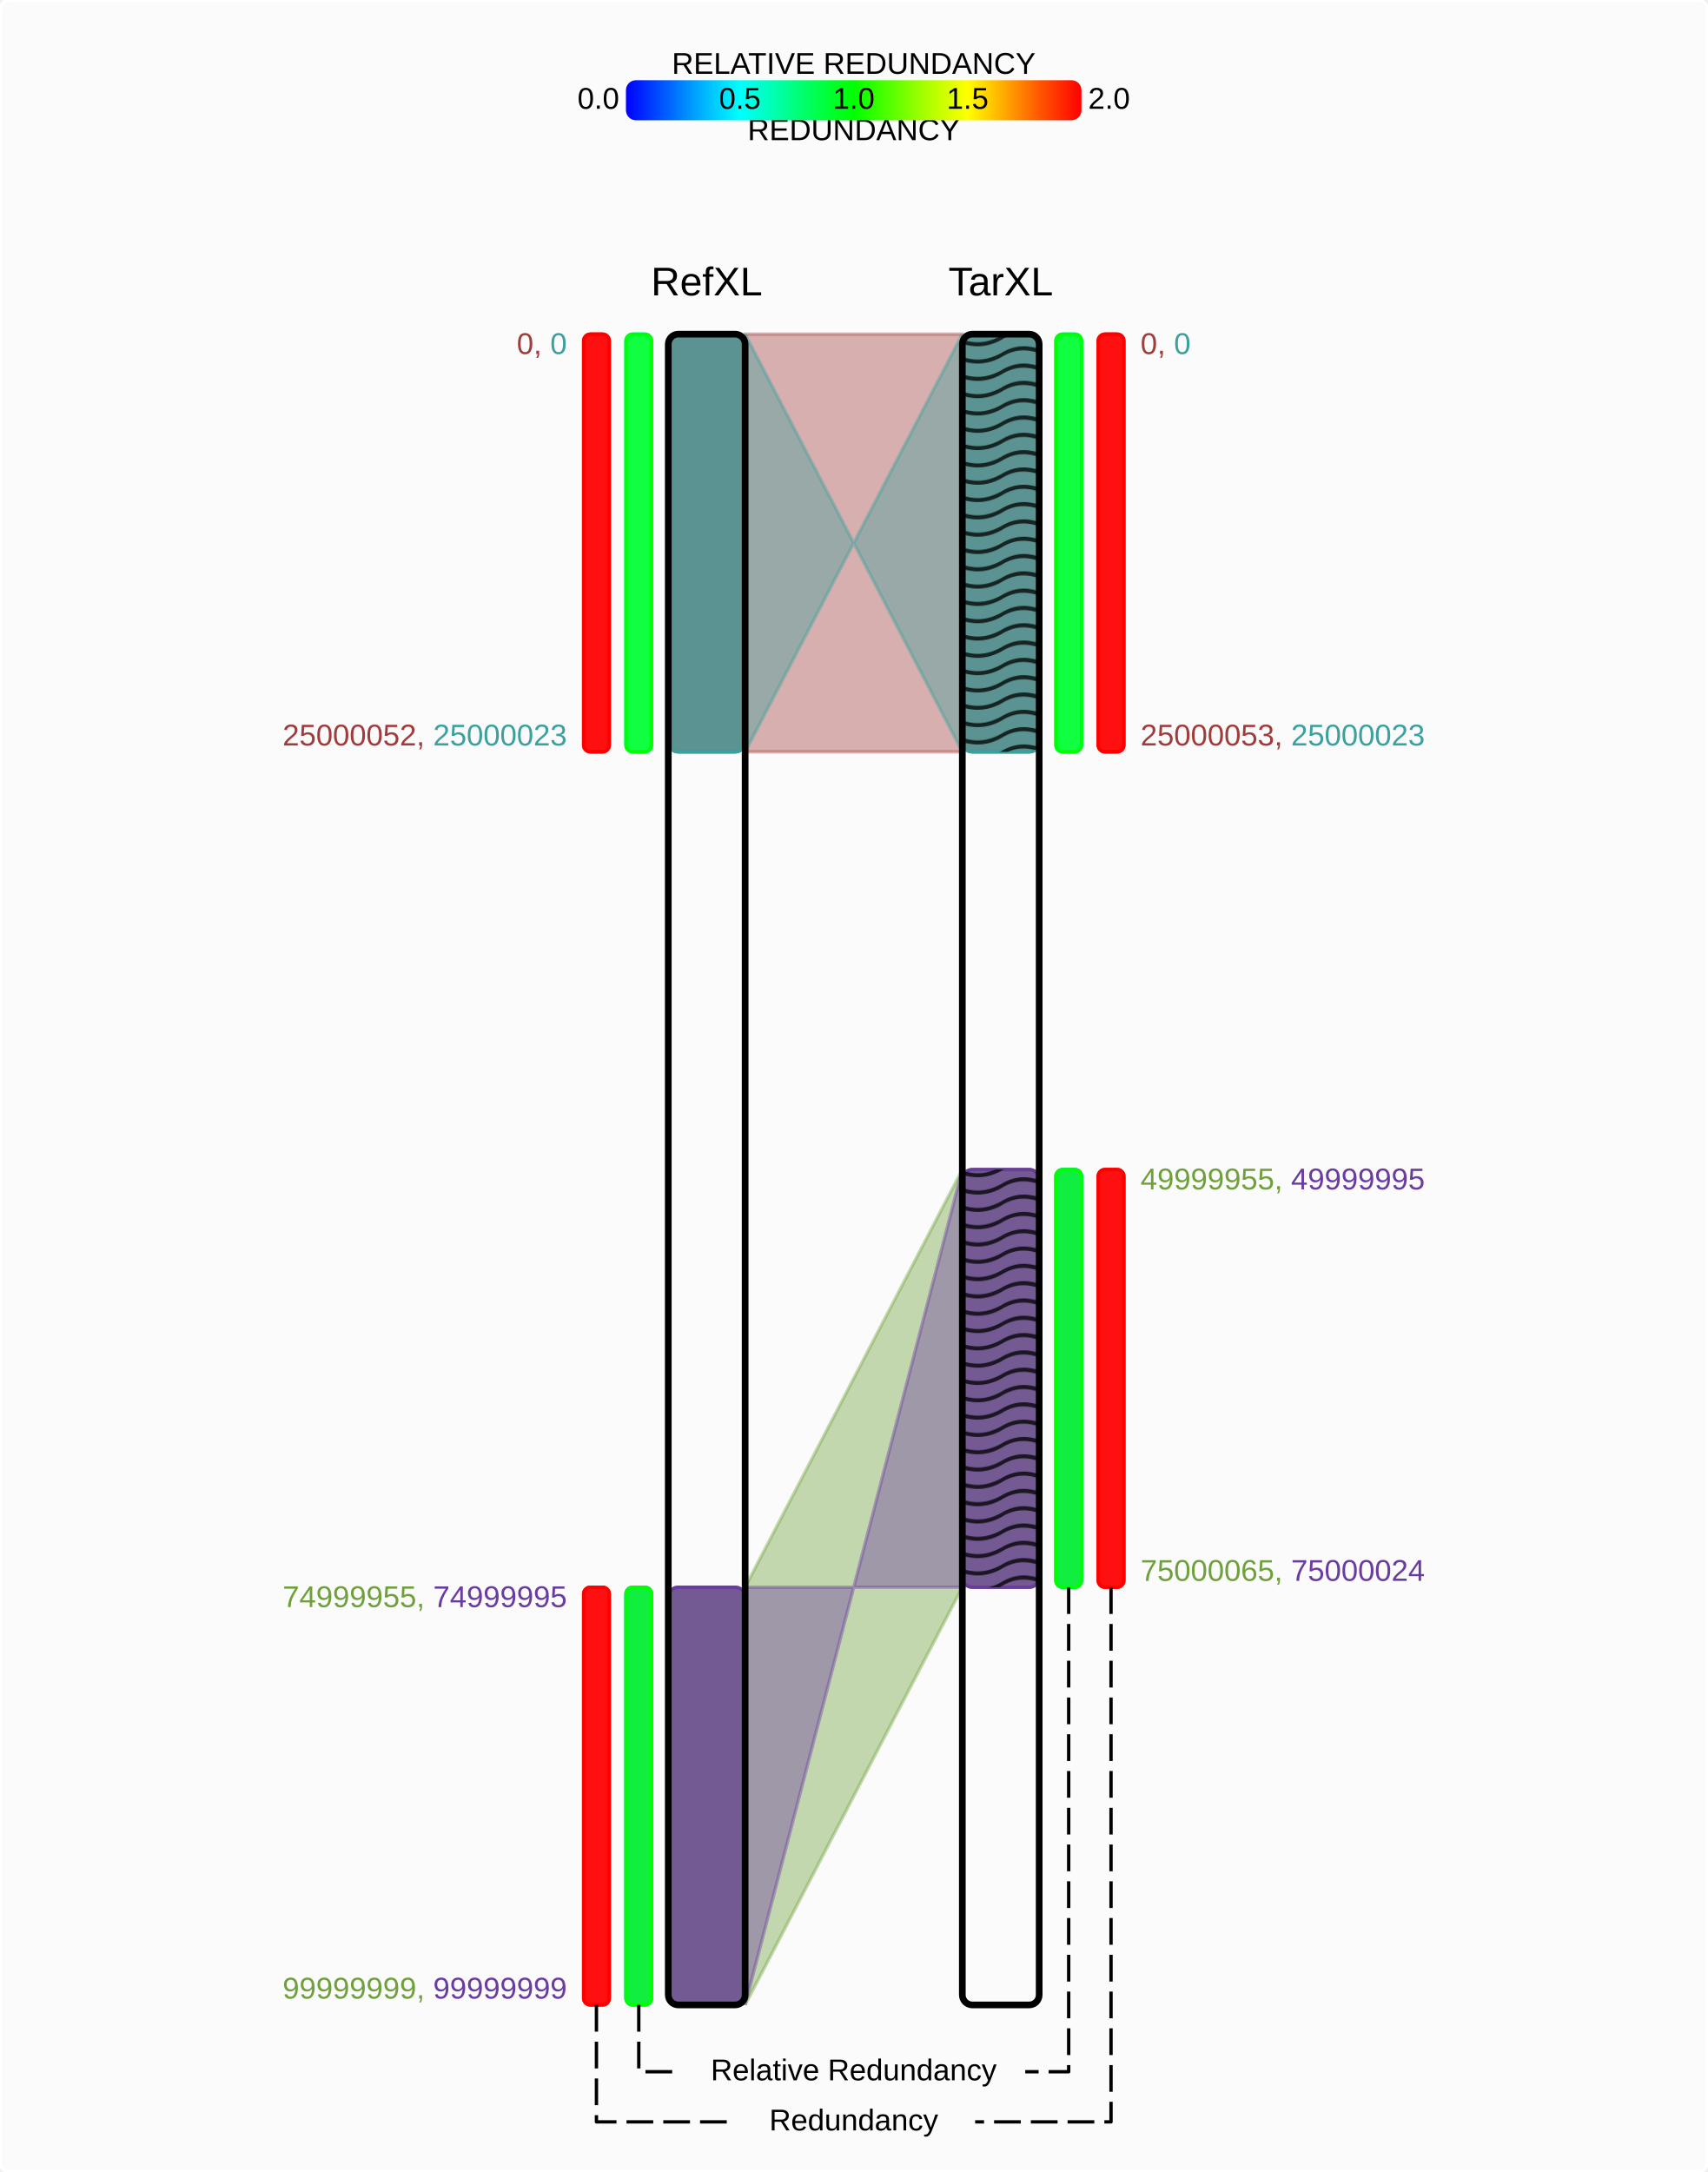
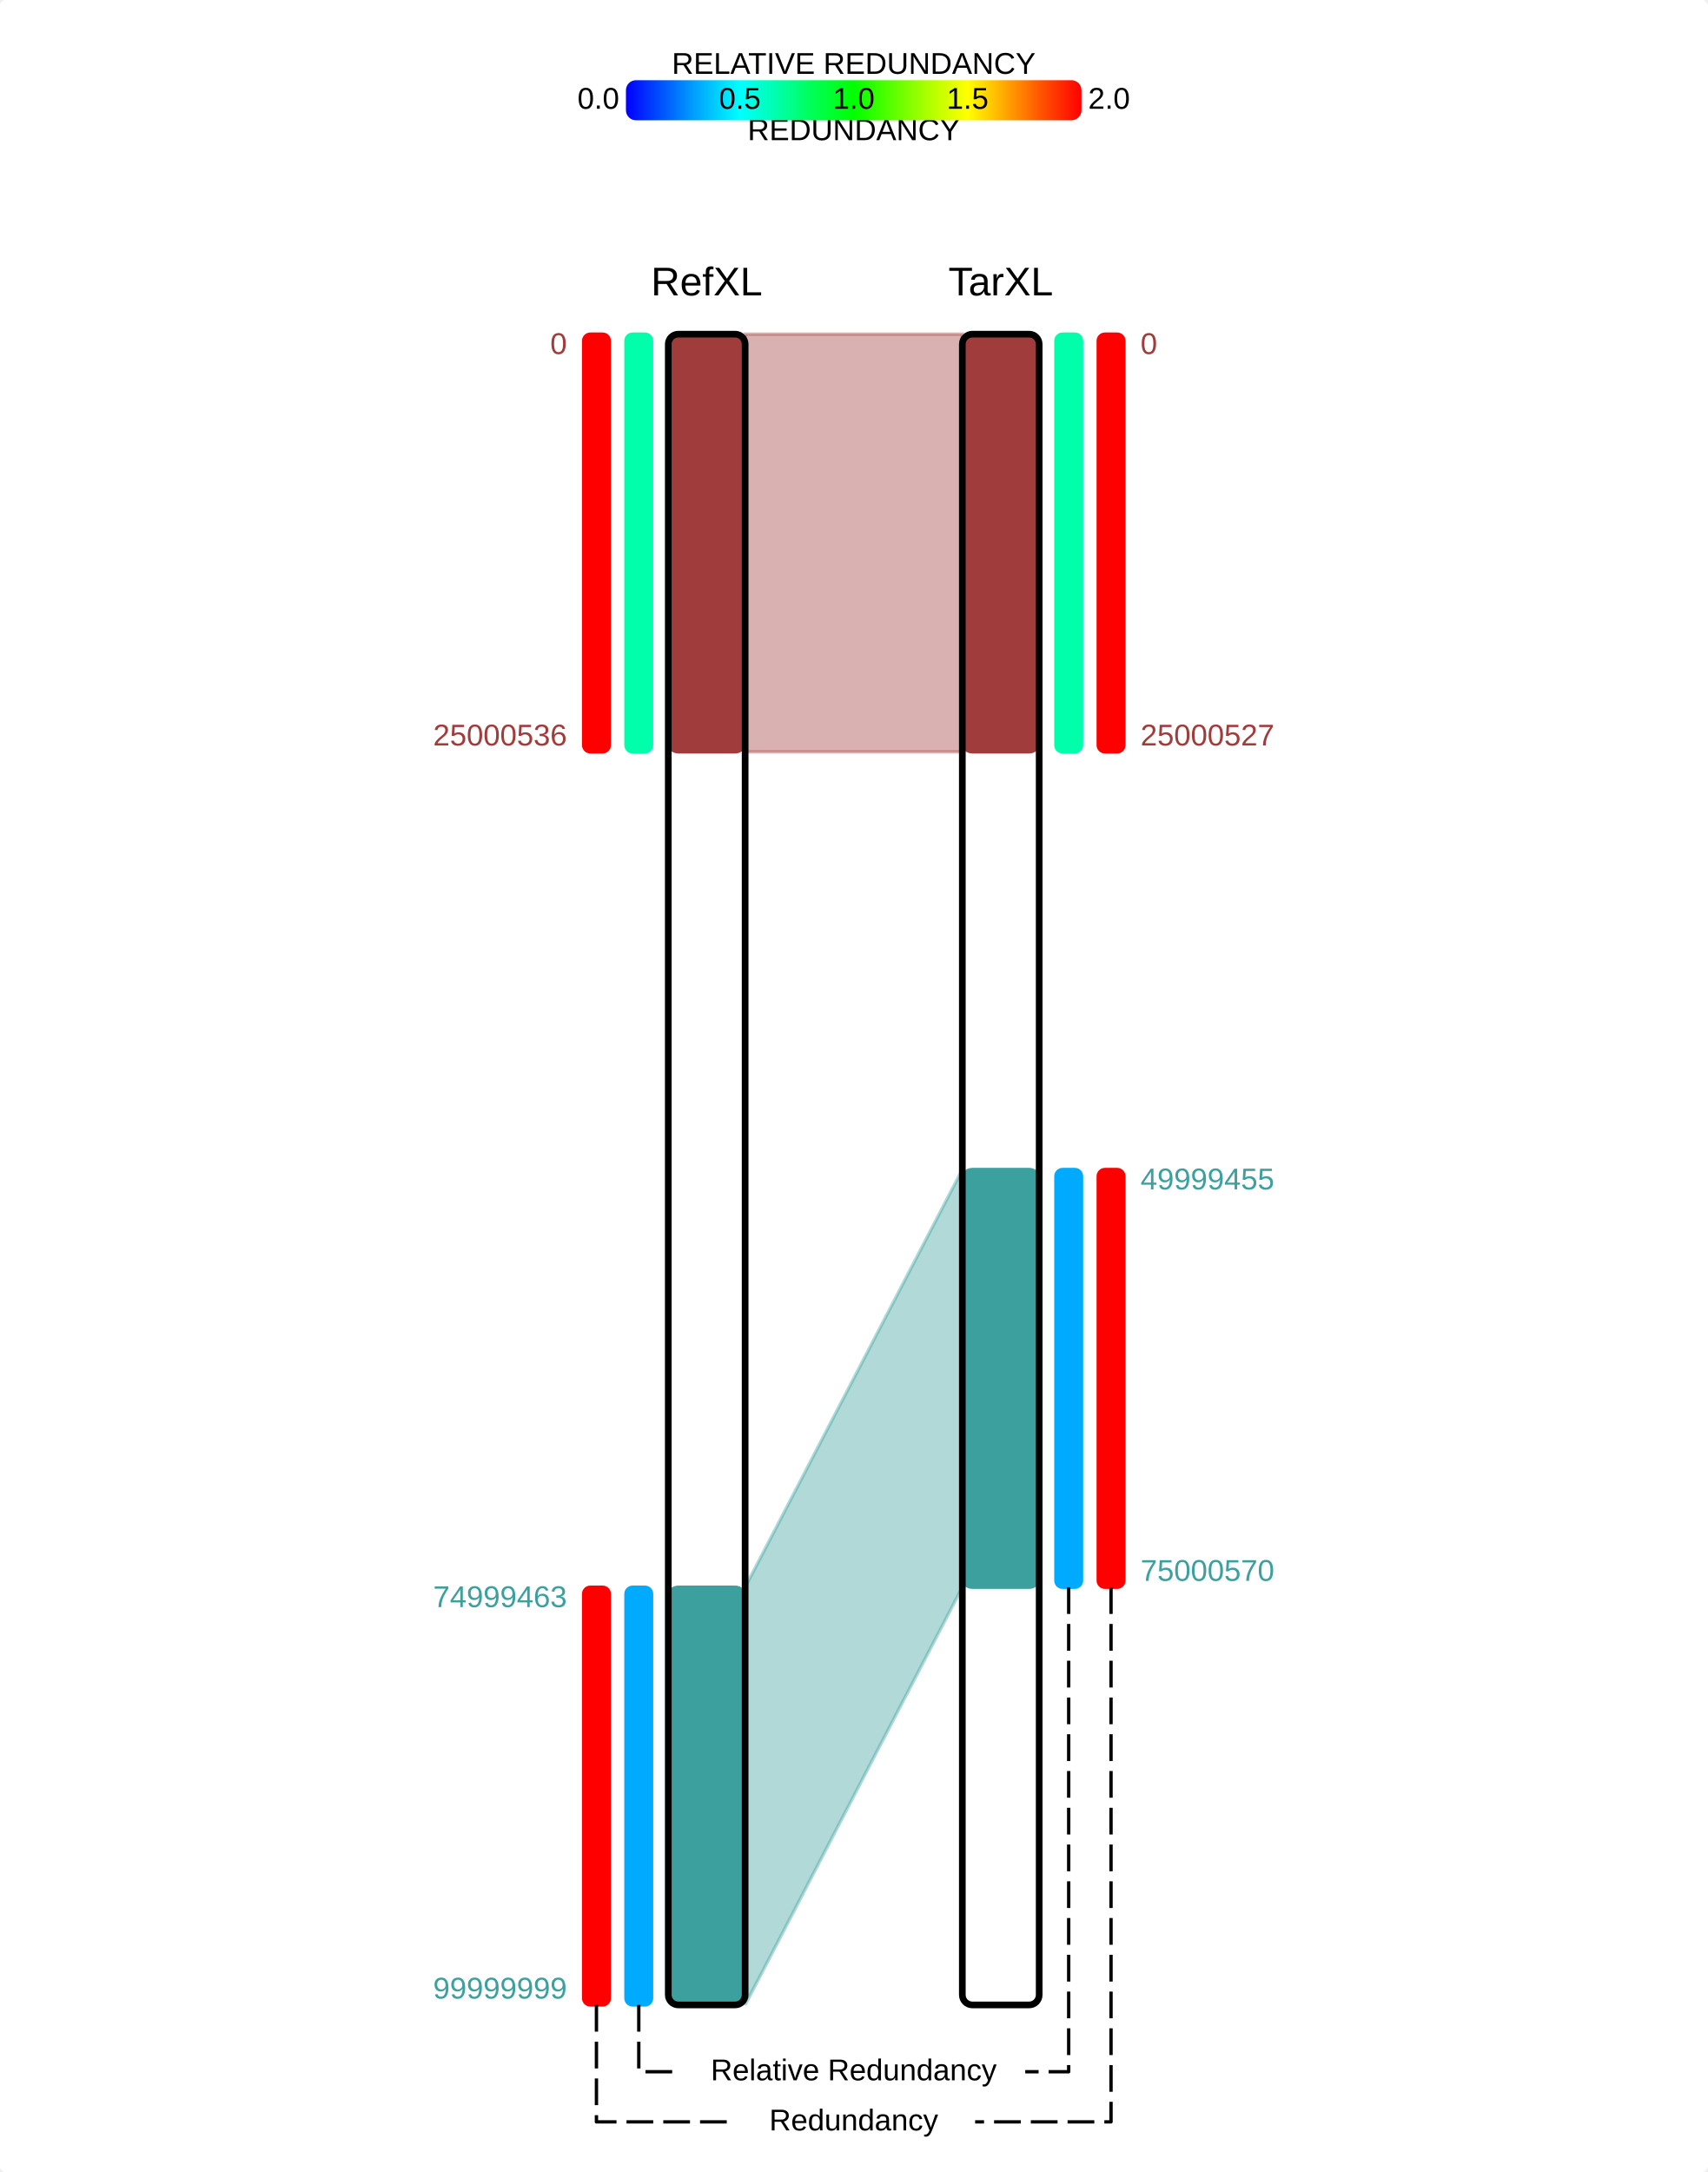
<svg xmlns="http://www.w3.org/2000/svg" width="511" height="650" id="svg2" version="1.1">
  <g id="layer1">
    <defs id="defs6211">
      <pattern id="Polkadots-large" patternTransform="translate(0,0)scale(10,10)" height="10" width="10" patternUnits="userSpaceOnUse">
        <circle id="circle4936" r="0.45" cy="0.810" cx="2.567" style="fill:black;stroke:none" />
        <circle id="circle4938" r="0.45" cy="2.33" cx="3.048" style="fill:black;stroke:none" />
        <circle id="circle4940" r="0.45" cy="2.415" cx="4.418" style="fill:black;stroke:none" />
        <circle id="circle4942" r="0.45" cy="3.029" cx="1.844" style="fill:black;stroke:none" />
        <circle id="circle4944" r="0.45" cy="1.363" cx="6.08" style="fill:black;stroke:none" />
        <circle id="circle4946" r="0.45" cy="4.413" cx="5.819" style="fill:black;stroke:none" />
        <circle id="circle4948" r="0.45" cy="4.048" cx="4.305" style="fill:black;stroke:none" />
        <circle id="circle4950" r="0.45" cy="3.045" cx="5.541" style="fill:black;stroke:none" />
        <circle id="circle4952" r="0.45" cy="5.527" cx="4.785" style="fill:black;stroke:none" />
        <circle id="circle4954" r="0.45" cy="5.184" cx="2.667" style="fill:black;stroke:none" />
        <circle id="circle4956" r="0.45" cy="1.448" cx="7.965" style="fill:black;stroke:none" />
        <circle id="circle4958" r="0.45" cy="5.049" cx="7.047" style="fill:black;stroke:none" />
        <circle id="circle4960" r="0.45" cy="0.895" cx="4.340" style="fill:black;stroke:none" />
        <circle id="circle4962" r="0.45" cy="0.340" cx="7.125" style="fill:black;stroke:none" />
        <circle id="circle4964" r="0.45" cy="1.049" cx="9.553" style="fill:black;stroke:none" />
        <circle id="circle4966" r="0.45" cy="2.689" cx="7.006" style="fill:black;stroke:none" />
        <circle id="circle4968" r="0.45" cy="2.689" cx="8.909" style="fill:black;stroke:none" />
        <circle id="circle4970" r="0.45" cy="4.407" cx="9.315" style="fill:black;stroke:none" />
        <circle id="circle4972" r="0.45" cy="3.870" cx="7.820" style="fill:black;stroke:none" />
        <circle id="circle4974" r="0.45" cy="5.948" cx="8.270" style="fill:black;stroke:none" />
        <circle id="circle4976" r="0.45" cy="7.428" cx="7.973" style="fill:black;stroke:none" />
        <circle id="circle4978" r="0.45" cy="8.072" cx="9.342" style="fill:black;stroke:none" />
        <circle id="circle4980" r="0.45" cy="9.315" cx="8.206" style="fill:black;stroke:none" />
        <circle id="circle4982" r="0.45" cy="9.475" cx="9.682" style="fill:black;stroke:none" />
        <circle id="circle4984" r="0.45" cy="6.186" cx="9.688" style="fill:black;stroke:none" />
        <circle id="circle4986" r="0.45" cy="6.296" cx="3.379" style="fill:black;stroke:none" />
        <circle id="circle4988" r="0.45" cy="8.204" cx="2.871" style="fill:black;stroke:none" />
        <circle id="circle4990" r="0.45" cy="8.719" cx="4.59" style="fill:black;stroke:none" />
        <circle id="circle4992" r="0.45" cy="9.671" cx="3.181" style="fill:black;stroke:none" />
        <circle id="circle4994" r="0.45" cy="7.315" cx="5.734" style="fill:black;stroke:none" />
        <circle id="circle4996" r="0.45" cy="6.513" cx="6.707" style="fill:black;stroke:none" />
        <circle id="circle4998" r="0.45" cy="9.670" cx="5.730" style="fill:black;stroke:none" />
        <circle id="circle5000" r="0.45" cy="8.373" cx="6.535" style="fill:black;stroke:none" />
        <circle id="circle5002" r="0.45" cy="7.154" cx="4.37" style="fill:black;stroke:none" />
        <circle id="circle5004" r="0.45" cy="7.25" cx="0.622" style="fill:black;stroke:none" />
        <circle id="circle5006" r="0.45" cy="5.679" cx="0.831" style="fill:black;stroke:none" />
        <circle id="circle5008" r="0.45" cy="8.519" cx="1.257" style="fill:black;stroke:none" />
        <circle id="circle5010" r="0.45" cy="6.877" cx="1.989" style="fill:black;stroke:none" />
        <circle id="circle5012" r="0.45" cy="3.181" cx="0.374" style="fill:black;stroke:none" />
        <circle id="circle5014" r="0.45" cy="1.664" cx="1.166" style="fill:black;stroke:none" />
        <circle id="circle5016" r="0.45" cy="0.093" cx="1.151" style="fill:black;stroke:none" />
        <circle id="circle5018" r="0.45" cy="10.093" cx="1.151" style="fill:black;stroke:none" />
        <circle id="circle5020" r="0.45" cy="4.451" cx="1.302" style="fill:black;stroke:none" />
        <circle id="circle5022" r="0.45" cy="3.763" cx="3.047" style="fill:black;stroke:none" />
      </pattern>
    </defs>
    <defs id="ffff">
      <pattern id="Wavy" height="5.181" width="30.0" patternUnits="userSpaceOnUse">
        <path id="path5114" d="M 7.597,0.061 C 5.079,-0.187 2.656,0.302 -0.01,1.788 L -0.01,3.061 C 2.773,1.431 5.173,1.052 7.472,1.280 C 9.770,1.508 11.969,2.361 14.253,3.218 C 18.820,4.931 23.804,6.676 30.066,3.061 L 30.062,1.788 C 23.622,5.497 19.246,3.770 14.691,2.061 C 12.413,1.207 10.115,0.311 7.597,0.061 z " style="fill:black;stroke:none;" />
      </pattern>
    </defs>
    <defs id="ffff">
      <pattern id="WavyWhite" height="5.181" width="30.0" patternUnits="userSpaceOnUse">
        <path id="path5114" d="M 7.597,0.061 C 5.079,-0.187 2.656,0.302 -0.01,1.788 L -0.01,3.061 C 2.773,1.431 5.173,1.052 7.472,1.280 C 9.770,1.508 11.969,2.361 14.253,3.218 C 18.820,4.931 23.804,6.676 30.066,3.061 L 30.062,1.788 C 23.622,5.497 19.246,3.770 14.691,2.061 C 12.413,1.207 10.115,0.311 7.597,0.061 z " style="fill:white;stroke:none;" />
      </pattern>
    </defs>
    <defs id="defs6219">
      <pattern id="xtrace" height="20.0" width="20.0" patternUnits="userSpaceOnUse">
        <path style="fill:#000000;stroke:#000000;stroke-width:0.30;stroke-linecap:butt;stroke-linejoin:miter;stroke-opacity:1;stroke-miterlimit:0;stroke-dasharray:none;fill-opacity:1" d="m 0.0,10.0 25,-25.0 0,5 -25,25 z" id="path7213" />
        <path style="fill:#000000;fill-opacity:1;stroke:#000000;stroke-width:0.30;stroke-linecap:butt;stroke-linejoin:miter;stroke-miterlimit:0;stroke-opacity:1;stroke-dasharray:none" d="m 0.0,30.0 25,-25.0 0,5 -25,25 z" id="path7213-8" />
        <path style="fill:#000000;fill-opacity:1;stroke:#000000;stroke-width:0.30;stroke-linecap:butt;stroke-linejoin:miter;stroke-miterlimit:0;stroke-opacity:1;stroke-dasharray:none" d="m 0.0,50.0 25,-25.0 0,5 -25,25 z" id="path7213-9" />
        <path style="fill:#000000;fill-opacity:1;stroke:#000000;stroke-width:0.30;stroke-linecap:butt;stroke-linejoin:miter;stroke-miterlimit:0;stroke-opacity:1;stroke-dasharray:none" d="m 0.0,70.0 25,-25.0 0,5 -25,25 z" id="path7213-10" />
        <path style="fill:#000000;fill-opacity:1;stroke:#000000;stroke-width:0.30;stroke-linecap:butt;stroke-linejoin:miter;stroke-miterlimit:0;stroke-opacity:1;stroke-dasharray:none" d="m 0.0,90.0 25,-25.0 0,5 -25,25 z" id="path7213-11" />
        <path style="fill:#000000;fill-opacity:1;stroke:#000000;stroke-width:0.30;stroke-linecap:butt;stroke-linejoin:miter;stroke-miterlimit:0;stroke-opacity:1;stroke-dasharray:none" d="m m 0.0,110.0 25,-25.0 0,05 -25,25 z" id="path7213-12" />
      </pattern>
    </defs>
    <defs id="defs4">
      <pattern id="dallas" patternTransform="translate(106.5938,206.9062)" height="4.75" width="4.75" patternUnits="userSpaceOnUse">
        <path style="fill:none;stroke:#000000;stroke-width:1;stroke-linecap:butt;stroke-linejoin:miter;stroke-miterlimit:0;stroke-opacity:1;stroke-dasharray:none" d="m -0.008,2.376 4.763,0" id="path2985" />
        <path style="fill:none;stroke:#000000;stroke-width:1;stroke-linecap:butt;stroke-linejoin:miter;stroke-miterlimit:0;stroke-opacity:1;stroke-dasharray:none" d="m 2.373,-0.006 0,4.763" id="path2985-1" />
      </pattern>
    </defs>
    <defs id="defs4">
      <pattern id="lineX" patternTransform="translate(106.5938,206.9062)" height="4.75" width="4.75" patternUnits="userSpaceOnUse">
        <path style="fill:none;stroke:#000000;stroke-width:1;stroke-linecap:butt;stroke-linejoin:miter;stroke-miterlimit:0;stroke-opacity:1;stroke-dasharray:none" d="m -0.008,2.376 4.763,0" id="path2985" />
      </pattern>
    </defs>
    <defs id="defs4">
      <pattern id="stripeX" patternTransform="translate(106.5938,206.9062)" height="4.75" width="4.75" patternUnits="userSpaceOnUse">
        <path style="fill:none;stroke:#000000;stroke-width:1;stroke-linecap:butt;stroke-linejoin:miter;stroke-miterlimit:0;stroke-opacity:1;stroke-dasharray:none" d="m 2.373,-0.006 0,4.763" id="path2985-1" />
      </pattern>
    </defs>
-     <rect style="fill:white;stroke:white;fill-opacity:0.75;stroke-width:1;stroke-miterlimit:4;stroke-dasharray:none" id="rect3777" width="511.00" height="650.00" x="0.00" y="0.00" ry="3" />
+     <rect style="fill:white;stroke:white;fill-opacity:1;stroke-width:1;stroke-miterlimit:4;stroke-dasharray:none" id="rect3777" width="511.00" height="650.00" x="0.00" y="0.00" ry="3" />
    <text id="211.50000085.000000" x="211.50" y="85.00" dominant-baseline="middle" transform="" style="font-size:12px;font-style:normal;font-variant:normal;font-weight:normal;font-stretch:normal;fill:black;fill-opacity:1;text-align:start;line-height:125%%;writing-mode:lr-tb;text-anchor:middle;font-family:Arial;-inkscape-font-specification:Arial">RefXL</text>
    <text id="299.50000085.000000" x="299.50" y="85.00" dominant-baseline="middle" transform="" style="font-size:12px;font-style:normal;font-variant:normal;font-weight:normal;font-stretch:normal;fill:black;fill-opacity:1;text-align:start;line-height:125%%;writing-mode:lr-tb;text-anchor:middle;font-family:Arial;-inkscape-font-specification:Arial">TarXL</text>
    <text id="169.666667100.000000" x="169.67" y="100.00" dominant-baseline="text-before-edge" transform="" style="font-size:9px;font-style:normal;font-variant:normal;font-weight:normal;font-stretch:normal;fill:black;fill-opacity:1;text-align:start;line-height:125%%;writing-mode:lr-tb;text-anchor:end;font-family:Arial;-inkscape-font-specification:Arial">
-       <tspan id="0" style="fill:#A03C3B">0, </tspan>
-       <tspan id="2" style="fill:#3BA09E">0</tspan>
+       <tspan id="0" style="fill:#A03C3B">0</tspan>
    </text>
-     <text id="169.666667225.000115" x="169.67" y="225.00" dominant-baseline="text-after-edge" transform="" style="font-size:9px;font-style:normal;font-variant:normal;font-weight:normal;font-stretch:normal;fill:black;fill-opacity:1;text-align:start;line-height:125%%;writing-mode:lr-tb;text-anchor:end;font-family:Arial;-inkscape-font-specification:Arial">
-       <tspan id="0" style="fill:#A03C3B">25000052, </tspan>
-       <tspan id="2" style="fill:#3BA09E">25000023</tspan>
+     <text id="169.666667225.002680" x="169.67" y="225.00" dominant-baseline="text-after-edge" transform="" style="font-size:9px;font-style:normal;font-variant:normal;font-weight:normal;font-stretch:normal;fill:black;fill-opacity:1;text-align:start;line-height:125%%;writing-mode:lr-tb;text-anchor:end;font-family:Arial;-inkscape-font-specification:Arial">
+       <tspan id="0" style="fill:#A03C3B">25000536</tspan>
    </text>
-     <text id="169.666667474.999775" x="169.67" y="475.00" dominant-baseline="text-before-edge" transform="" style="font-size:9px;font-style:normal;font-variant:normal;font-weight:normal;font-stretch:normal;fill:black;fill-opacity:1;text-align:start;line-height:125%%;writing-mode:lr-tb;text-anchor:end;font-family:Arial;-inkscape-font-specification:Arial">
-       <tspan id="1" style="fill:#6EA03B">74999955, </tspan>
-       <tspan id="3" style="fill:#6A3BA0">74999995</tspan>
+     <text id="169.666667474.997315" x="169.67" y="475.00" dominant-baseline="text-before-edge" transform="" style="font-size:9px;font-style:normal;font-variant:normal;font-weight:normal;font-stretch:normal;fill:black;fill-opacity:1;text-align:start;line-height:125%%;writing-mode:lr-tb;text-anchor:end;font-family:Arial;-inkscape-font-specification:Arial">
+       <tspan id="1" style="fill:#3BA09E">74999463</tspan>
    </text>
    <text id="169.666667599.999995" x="169.67" y="600.00" dominant-baseline="text-after-edge" transform="" style="font-size:9px;font-style:normal;font-variant:normal;font-weight:normal;font-stretch:normal;fill:black;fill-opacity:1;text-align:start;line-height:125%%;writing-mode:lr-tb;text-anchor:end;font-family:Arial;-inkscape-font-specification:Arial">
-       <tspan id="1" style="fill:#6EA03B">99999999, </tspan>
-       <tspan id="3" style="fill:#6A3BA0">99999999</tspan>
+       <tspan id="1" style="fill:#3BA09E">99999999</tspan>
    </text>
    <text id="341.333333100.000000" x="341.33" y="100.00" dominant-baseline="text-before-edge" transform="" style="font-size:9px;font-style:normal;font-variant:normal;font-weight:normal;font-stretch:normal;fill:black;fill-opacity:1;text-align:start;line-height:125%%;writing-mode:lr-tb;text-anchor:start;font-family:Arial;-inkscape-font-specification:Arial">
-       <tspan id="0" style="fill:#A03C3B">0, </tspan>
-       <tspan id="2" style="fill:#3BA09E">0</tspan>
+       <tspan id="0" style="fill:#A03C3B">0</tspan>
    </text>
-     <text id="341.333333225.000115" x="341.33" y="225.00" dominant-baseline="text-after-edge" transform="" style="font-size:9px;font-style:normal;font-variant:normal;font-weight:normal;font-stretch:normal;fill:black;fill-opacity:1;text-align:start;line-height:125%%;writing-mode:lr-tb;text-anchor:start;font-family:Arial;-inkscape-font-specification:Arial">
-       <tspan id="0" style="fill:#A03C3B">25000053, </tspan>
-       <tspan id="2" style="fill:#3BA09E">25000023</tspan>
+     <text id="341.333333225.002635" x="341.33" y="225.00" dominant-baseline="text-after-edge" transform="" style="font-size:9px;font-style:normal;font-variant:normal;font-weight:normal;font-stretch:normal;fill:black;fill-opacity:1;text-align:start;line-height:125%%;writing-mode:lr-tb;text-anchor:start;font-family:Arial;-inkscape-font-specification:Arial">
+       <tspan id="0" style="fill:#A03C3B">25000527</tspan>
    </text>
-     <text id="341.333333349.999775" x="341.33" y="350.00" dominant-baseline="text-before-edge" transform="" style="font-size:9px;font-style:normal;font-variant:normal;font-weight:normal;font-stretch:normal;fill:black;fill-opacity:1;text-align:start;line-height:125%%;writing-mode:lr-tb;text-anchor:start;font-family:Arial;-inkscape-font-specification:Arial">
-       <tspan id="1" style="fill:#6EA03B">49999955, </tspan>
-       <tspan id="3" style="fill:#6A3BA0">49999995</tspan>
+     <text id="341.333333349.997275" x="341.33" y="350.00" dominant-baseline="text-before-edge" transform="" style="font-size:9px;font-style:normal;font-variant:normal;font-weight:normal;font-stretch:normal;fill:black;fill-opacity:1;text-align:start;line-height:125%%;writing-mode:lr-tb;text-anchor:start;font-family:Arial;-inkscape-font-specification:Arial">
+       <tspan id="1" style="fill:#3BA09E">49999455</tspan>
    </text>
-     <text id="341.333333475.000120" x="341.33" y="475.00" dominant-baseline="text-after-edge" transform="" style="font-size:9px;font-style:normal;font-variant:normal;font-weight:normal;font-stretch:normal;fill:black;fill-opacity:1;text-align:start;line-height:125%%;writing-mode:lr-tb;text-anchor:start;font-family:Arial;-inkscape-font-specification:Arial">
-       <tspan id="1" style="fill:#6EA03B">75000065, </tspan>
-       <tspan id="3" style="fill:#6A3BA0">75000024</tspan>
+     <text id="341.333333475.002850" x="341.33" y="475.00" dominant-baseline="text-after-edge" transform="" style="font-size:9px;font-style:normal;font-variant:normal;font-weight:normal;font-stretch:normal;fill:black;fill-opacity:1;text-align:start;line-height:125%%;writing-mode:lr-tb;text-anchor:start;font-family:Arial;-inkscape-font-specification:Arial">
+       <tspan id="1" style="fill:#3BA09E">75000570</tspan>
    </text>
-     <rect style="fill:#A03C3B;stroke:#A03C3B;fill-opacity:0.75;stroke-width:1;stroke-miterlimit:4;stroke-dasharray:none" id="rect3777" width="23.00" height="125.00" x="200.00" y="100.00" ry="3" />
-     <rect style="fill:#00ffff;stroke:#00ffff;fill-opacity:0.75;stroke-width:1;stroke-miterlimit:4;stroke-dasharray:none" id="rect3777" width="7.67" height="125.00" x="187.33" y="100.00" ry="2" />
-     <rect style="fill:#ff0000;stroke:#ff0000;fill-opacity:0.75;stroke-width:1;stroke-miterlimit:4;stroke-dasharray:none" id="rect3777" width="7.67" height="125.00" x="174.67" y="100.00" ry="2" />
-     <rect style="fill:#A03C3B;stroke:#A03C3B;fill-opacity:0.75;stroke-width:1;stroke-miterlimit:4;stroke-dasharray:none" id="rect3777" width="23.00" height="125.00" x="288.00" y="100.00" ry="3" />
-     <rect style="fill:#00ffff;stroke:#00ffff;fill-opacity:0.75;stroke-width:1;stroke-miterlimit:4;stroke-dasharray:none" id="rect3777" width="7.67" height="125.00" x="316.00" y="100.00" ry="2" />
-     <rect style="fill:#ff0000;stroke:#ff0000;fill-opacity:0.75;stroke-width:1;stroke-miterlimit:4;stroke-dasharray:none" id="rect3777" width="7.67" height="125.00" x="328.67" y="100.00" ry="2" />
+     <rect style="fill:#A03C3B;stroke:#A03C3B;fill-opacity:1.00;stroke-width:1;stroke-miterlimit:4;stroke-dasharray:none" id="rect3777" width="23.00" height="125.00" x="200.00" y="100.00" ry="3" />
+     <rect style="fill:#00ffaa;stroke:#00ffaa;fill-opacity:1.00;stroke-width:1;stroke-miterlimit:4;stroke-dasharray:none" id="rect3777" width="7.67" height="125.00" x="187.33" y="100.00" ry="2" />
+     <rect style="fill:#ff0000;stroke:#ff0000;fill-opacity:1.00;stroke-width:1;stroke-miterlimit:4;stroke-dasharray:none" id="rect3777" width="7.67" height="125.00" x="174.67" y="100.00" ry="2" />
+     <rect style="fill:#A03C3B;stroke:#A03C3B;fill-opacity:1.00;stroke-width:1;stroke-miterlimit:4;stroke-dasharray:none" id="rect3777" width="23.00" height="125.00" x="288.00" y="100.00" ry="3" />
+     <rect style="fill:#00ffaa;stroke:#00ffaa;fill-opacity:1.00;stroke-width:1;stroke-miterlimit:4;stroke-dasharray:none" id="rect3777" width="7.67" height="125.00" x="316.00" y="100.00" ry="2" />
+     <rect style="fill:#ff0000;stroke:#ff0000;fill-opacity:1.00;stroke-width:1;stroke-miterlimit:4;stroke-dasharray:none" id="rect3777" width="7.67" height="125.00" x="328.67" y="100.00" ry="2" />
    <polygon points="223.00,100.00 223.00,225.00 288.00,225.00 288.00,100.00" style="fill:#A03C3B;stroke:#A03C3B;stroke-width:1;stroke-opacity:0.4;fill-opacity:0.4" />
-     <rect style="fill:#6EA03B;stroke:#6EA03B;fill-opacity:0.75;stroke-width:1;stroke-miterlimit:4;stroke-dasharray:none" id="rect3777" width="23.00" height="125.00" x="200.00" y="475.00" ry="3" />
-     <rect style="fill:#00aaff;stroke:#00aaff;fill-opacity:0.75;stroke-width:1;stroke-miterlimit:4;stroke-dasharray:none" id="rect3777" width="7.67" height="125.00" x="187.33" y="475.00" ry="2" />
-     <rect style="fill:#ff0000;stroke:#ff0000;fill-opacity:0.75;stroke-width:1;stroke-miterlimit:4;stroke-dasharray:none" id="rect3777" width="7.67" height="125.00" x="174.67" y="475.00" ry="2" />
-     <rect style="fill:#6EA03B;stroke:#6EA03B;fill-opacity:0.75;stroke-width:1;stroke-miterlimit:4;stroke-dasharray:none" id="rect3777" width="23.00" height="125.00" x="288.00" y="350.00" ry="3" />
-     <rect style="fill:#00aaff;stroke:#00aaff;fill-opacity:0.75;stroke-width:1;stroke-miterlimit:4;stroke-dasharray:none" id="rect3777" width="7.67" height="125.00" x="316.00" y="350.00" ry="2" />
-     <rect style="fill:#ff0000;stroke:#ff0000;fill-opacity:0.75;stroke-width:1;stroke-miterlimit:4;stroke-dasharray:none" id="rect3777" width="7.67" height="125.00" x="328.67" y="350.00" ry="2" />
-     <polygon points="223.00,475.00 223.00,600.00 288.00,475.00 288.00,350.00" style="fill:#6EA03B;stroke:#6EA03B;stroke-width:1;stroke-opacity:0.4;fill-opacity:0.4" />
-     <rect style="fill:#3BA09E;stroke:#3BA09E;fill-opacity:0.75;stroke-width:1;stroke-miterlimit:4;stroke-dasharray:none" id="rect3777" width="23.00" height="125.00" x="200.00" y="100.00" ry="3" />
-     <rect style="fill:#00ff00;stroke:#00ff00;fill-opacity:0.75;stroke-width:1;stroke-miterlimit:4;stroke-dasharray:none" id="rect3777" width="7.67" height="125.00" x="187.33" y="100.00" ry="2" />
-     <rect style="fill:#ff0000;stroke:#ff0000;fill-opacity:0.75;stroke-width:1;stroke-miterlimit:4;stroke-dasharray:none" id="rect3777" width="7.67" height="125.00" x="174.67" y="100.00" ry="2" />
-     <rect style="fill:#3BA09E;stroke:#3BA09E;fill-opacity:0.75;stroke-width:1;stroke-miterlimit:4;stroke-dasharray:none" id="rect3777" width="23.00" height="125.00" x="288.00" y="100.00" ry="3" />
-     <rect style="fill-opacity:0.75;stroke-width:2;stroke-miterlimit:4;stroke-dasharray:none;fill:url(#Wavy);fill-rule:nonzero;opacity:1;" id="rect6217" width="23.00" height="125.00" x="288.00" y="100.00" ry="3" />
-     <rect style="fill:#00ff00;stroke:#00ff00;fill-opacity:0.75;stroke-width:1;stroke-miterlimit:4;stroke-dasharray:none" id="rect3777" width="7.67" height="125.00" x="316.00" y="100.00" ry="2" />
-     <rect style="fill:#ff0000;stroke:#ff0000;fill-opacity:0.75;stroke-width:1;stroke-miterlimit:4;stroke-dasharray:none" id="rect3777" width="7.67" height="125.00" x="328.67" y="100.00" ry="2" />
-     <polygon points="223.00,100.00 223.00,225.00 288.00,100.00 288.00,225.00" style="fill:#3BA09E;stroke:#3BA09E;stroke-width:1;stroke-opacity:0.4;fill-opacity:0.4" />
-     <rect style="fill:#6A3BA0;stroke:#6A3BA0;fill-opacity:0.75;stroke-width:1;stroke-miterlimit:4;stroke-dasharray:none" id="rect3777" width="23.00" height="125.00" x="200.00" y="475.00" ry="3" />
-     <rect style="fill:#00ff00;stroke:#00ff00;fill-opacity:0.75;stroke-width:1;stroke-miterlimit:4;stroke-dasharray:none" id="rect3777" width="7.67" height="125.00" x="187.33" y="475.00" ry="2" />
-     <rect style="fill:#ff0000;stroke:#ff0000;fill-opacity:0.75;stroke-width:1;stroke-miterlimit:4;stroke-dasharray:none" id="rect3777" width="7.67" height="125.00" x="174.67" y="475.00" ry="2" />
-     <rect style="fill:#6A3BA0;stroke:#6A3BA0;fill-opacity:0.75;stroke-width:1;stroke-miterlimit:4;stroke-dasharray:none" id="rect3777" width="23.00" height="125.00" x="288.00" y="350.00" ry="3" />
-     <rect style="fill-opacity:0.75;stroke-width:2;stroke-miterlimit:4;stroke-dasharray:none;fill:url(#Wavy);fill-rule:nonzero;opacity:1;" id="rect6217" width="23.00" height="125.00" x="288.00" y="350.00" ry="3" />
-     <rect style="fill:#00ff00;stroke:#00ff00;fill-opacity:0.75;stroke-width:1;stroke-miterlimit:4;stroke-dasharray:none" id="rect3777" width="7.67" height="125.00" x="316.00" y="350.00" ry="2" />
-     <rect style="fill:#ff0000;stroke:#ff0000;fill-opacity:0.75;stroke-width:1;stroke-miterlimit:4;stroke-dasharray:none" id="rect3777" width="7.67" height="125.00" x="328.67" y="350.00" ry="2" />
-     <polygon points="223.00,475.00 223.00,600.00 288.00,350.00 288.00,475.00" style="fill:#6A3BA0;stroke:#6A3BA0;stroke-width:1;stroke-opacity:0.4;fill-opacity:0.4" />
+     <rect style="fill:#3BA09E;stroke:#3BA09E;fill-opacity:1.00;stroke-width:1;stroke-miterlimit:4;stroke-dasharray:none" id="rect3777" width="23.00" height="125.00" x="200.00" y="475.00" ry="3" />
+     <rect style="fill:#00aaff;stroke:#00aaff;fill-opacity:1.00;stroke-width:1;stroke-miterlimit:4;stroke-dasharray:none" id="rect3777" width="7.67" height="125.00" x="187.33" y="475.00" ry="2" />
+     <rect style="fill:#ff0000;stroke:#ff0000;fill-opacity:1.00;stroke-width:1;stroke-miterlimit:4;stroke-dasharray:none" id="rect3777" width="7.67" height="125.00" x="174.67" y="475.00" ry="2" />
+     <rect style="fill:#3BA09E;stroke:#3BA09E;fill-opacity:1.00;stroke-width:1;stroke-miterlimit:4;stroke-dasharray:none" id="rect3777" width="23.00" height="125.01" x="288.00" y="350.00" ry="3" />
+     <rect style="fill:#00aaff;stroke:#00aaff;fill-opacity:1.00;stroke-width:1;stroke-miterlimit:4;stroke-dasharray:none" id="rect3777" width="7.67" height="125.01" x="316.00" y="350.00" ry="2" />
+     <rect style="fill:#ff0000;stroke:#ff0000;fill-opacity:1.00;stroke-width:1;stroke-miterlimit:4;stroke-dasharray:none" id="rect3777" width="7.67" height="125.01" x="328.67" y="350.00" ry="2" />
+     <polygon points="223.00,475.00 223.00,600.00 288.00,475.00 288.00,350.00" style="fill:#3BA09E;stroke:#3BA09E;stroke-width:1;stroke-opacity:0.4;fill-opacity:0.4" />
    <rect style="fill:none;stroke:#000000;stroke-width:2;stroke-linecap:butt;stroke-linejoin:miter;stroke-miterlimit:4;stroke-opacity:1;stroke-dasharray:none" id="rect2985" width="23.00" height="500.00" x="200.00" y="100.00" ry="3" />
    <rect style="fill:none;stroke:#000000;stroke-width:2;stroke-linecap:butt;stroke-linejoin:miter;stroke-miterlimit:4;stroke-opacity:1;stroke-dasharray:none" id="rect2985" width="23.00" height="500.00" x="288.00" y="100.00" ry="3" />
    <text id="255.50000024.000000" x="255.50" y="24.00" dominant-baseline="text-after-edge" transform="" style="font-size:9px;font-style:normal;font-variant:normal;font-weight:normal;font-stretch:normal;fill:black;fill-opacity:1;text-align:start;line-height:125%%;writing-mode:lr-tb;text-anchor:middle;font-family:Arial;-inkscape-font-specification:Arial">RELATIVE REDUNDANCY</text>
    <text id="255.50000036.000000" x="255.50" y="36.00" dominant-baseline="text-before-edge" transform="" style="font-size:9px;font-style:normal;font-variant:normal;font-weight:normal;font-stretch:normal;fill:black;fill-opacity:1;text-align:start;line-height:125%%;writing-mode:lr-tb;text-anchor:middle;font-family:Arial;-inkscape-font-specification:Arial">REDUNDANCY</text>
    <defs>
      <linearGradient id="grad187.33333324.000000" x1="0%" y1="0%" x2="100%" y2="0%">
        <stop offset="0%" style="stop-color:#0000ff;stop-opacity:1" />
        <stop offset="8%" style="stop-color:#0055ff;stop-opacity:1" />
        <stop offset="16%" style="stop-color:#00aaff;stop-opacity:1" />
        <stop offset="25%" style="stop-color:#00ffff;stop-opacity:1" />
        <stop offset="33%" style="stop-color:#00ffaa;stop-opacity:1" />
        <stop offset="41%" style="stop-color:#00ff55;stop-opacity:1" />
        <stop offset="50%" style="stop-color:#00ff00;stop-opacity:1" />
        <stop offset="58%" style="stop-color:#55ff00;stop-opacity:1" />
        <stop offset="66%" style="stop-color:#aaff00;stop-opacity:1" />
        <stop offset="75%" style="stop-color:#ffff00;stop-opacity:1" />
        <stop offset="83%" style="stop-color:#ffaa00;stop-opacity:1" />
        <stop offset="91%" style="stop-color:#ff5500;stop-opacity:1" />
        <stop offset="100%" style="stop-color:#ff0000;stop-opacity:1" />
      </linearGradient>
    </defs>
    <rect fill="url(#grad187.33333324.000000)" width="136.33" height="12.00" x="187.33" y="24.00" ry="3" />
    <text id="185.33333330.000000" x="185.33" y="30.00" dominant-baseline="middle" transform="" style="font-size:9px;font-style:normal;font-variant:normal;font-weight:normal;font-stretch:normal;fill:black;fill-opacity:1;text-align:start;line-height:125%%;writing-mode:lr-tb;text-anchor:end;font-family:Arial;-inkscape-font-specification:Arial">0.0</text>
    <text id="221.41666730.000000" x="221.42" y="30.00" dominant-baseline="middle" transform="" style="font-size:9px;font-style:normal;font-variant:normal;font-weight:normal;font-stretch:normal;fill:black;fill-opacity:1;text-align:start;line-height:125%%;writing-mode:lr-tb;text-anchor:middle;font-family:Arial;-inkscape-font-specification:Arial">0.5</text>
    <text id="255.50000030.000000" x="255.50" y="30.00" dominant-baseline="middle" transform="" style="font-size:9px;font-style:normal;font-variant:normal;font-weight:normal;font-stretch:normal;fill:black;fill-opacity:1;text-align:start;line-height:125%%;writing-mode:lr-tb;text-anchor:middle;font-family:Arial;-inkscape-font-specification:Arial">1.0</text>
    <text id="289.58333330.000000" x="289.58" y="30.00" dominant-baseline="middle" transform="" style="font-size:9px;font-style:normal;font-variant:normal;font-weight:normal;font-stretch:normal;fill:black;fill-opacity:1;text-align:start;line-height:125%%;writing-mode:lr-tb;text-anchor:middle;font-family:Arial;-inkscape-font-specification:Arial">1.5</text>
    <text id="325.66666730.000000" x="325.67" y="30.00" dominant-baseline="middle" transform="" style="font-size:9px;font-style:normal;font-variant:normal;font-weight:normal;font-stretch:normal;fill:black;fill-opacity:1;text-align:start;line-height:125%%;writing-mode:lr-tb;text-anchor:start;font-family:Arial;-inkscape-font-specification:Arial">2.0</text>
    <path d="M 191.17,600.00 v 20 h 13" style="fill:none;stroke:black;stroke-linejoin:round;stroke-dasharray:8 3;stroke-width:1.00" />
-     <path d="M 319.83,475.00 v 145 h -13" style="fill:none;stroke:black;stroke-linejoin:round;stroke-dasharray:8 3;stroke-width:1.00" />
+     <path d="M 319.83,475.00 v 144.997 h -13" style="fill:none;stroke:black;stroke-linejoin:round;stroke-dasharray:8 3;stroke-width:1.00" />
    <text id="255.500000620.000000" x="255.50" y="620.00" dominant-baseline="middle" transform="" style="font-size:9px;font-style:normal;font-variant:normal;font-weight:normal;font-stretch:normal;fill:black;fill-opacity:1;text-align:start;line-height:125%%;writing-mode:lr-tb;text-anchor:middle;font-family:Arial;-inkscape-font-specification:Arial">Relative Redundancy</text>
    <path d="M 178.50,600.00 v 35 h 40.667" style="fill:none;stroke:black;stroke-linejoin:round;stroke-dasharray:8 3;stroke-width:1.00" />
-     <path d="M 332.50,475.00 v 160 h -40.667" style="fill:none;stroke:black;stroke-linejoin:round;stroke-dasharray:8 3;stroke-width:1.00" />
+     <path d="M 332.50,475.00 v 159.997 h -40.667" style="fill:none;stroke:black;stroke-linejoin:round;stroke-dasharray:8 3;stroke-width:1.00" />
    <text id="255.500000635.000000" x="255.50" y="635.00" dominant-baseline="middle" transform="" style="font-size:9px;font-style:normal;font-variant:normal;font-weight:normal;font-stretch:normal;fill:black;fill-opacity:1;text-align:start;line-height:125%%;writing-mode:lr-tb;text-anchor:middle;font-family:Arial;-inkscape-font-specification:Arial">Redundancy</text>
  </g>
</svg>
